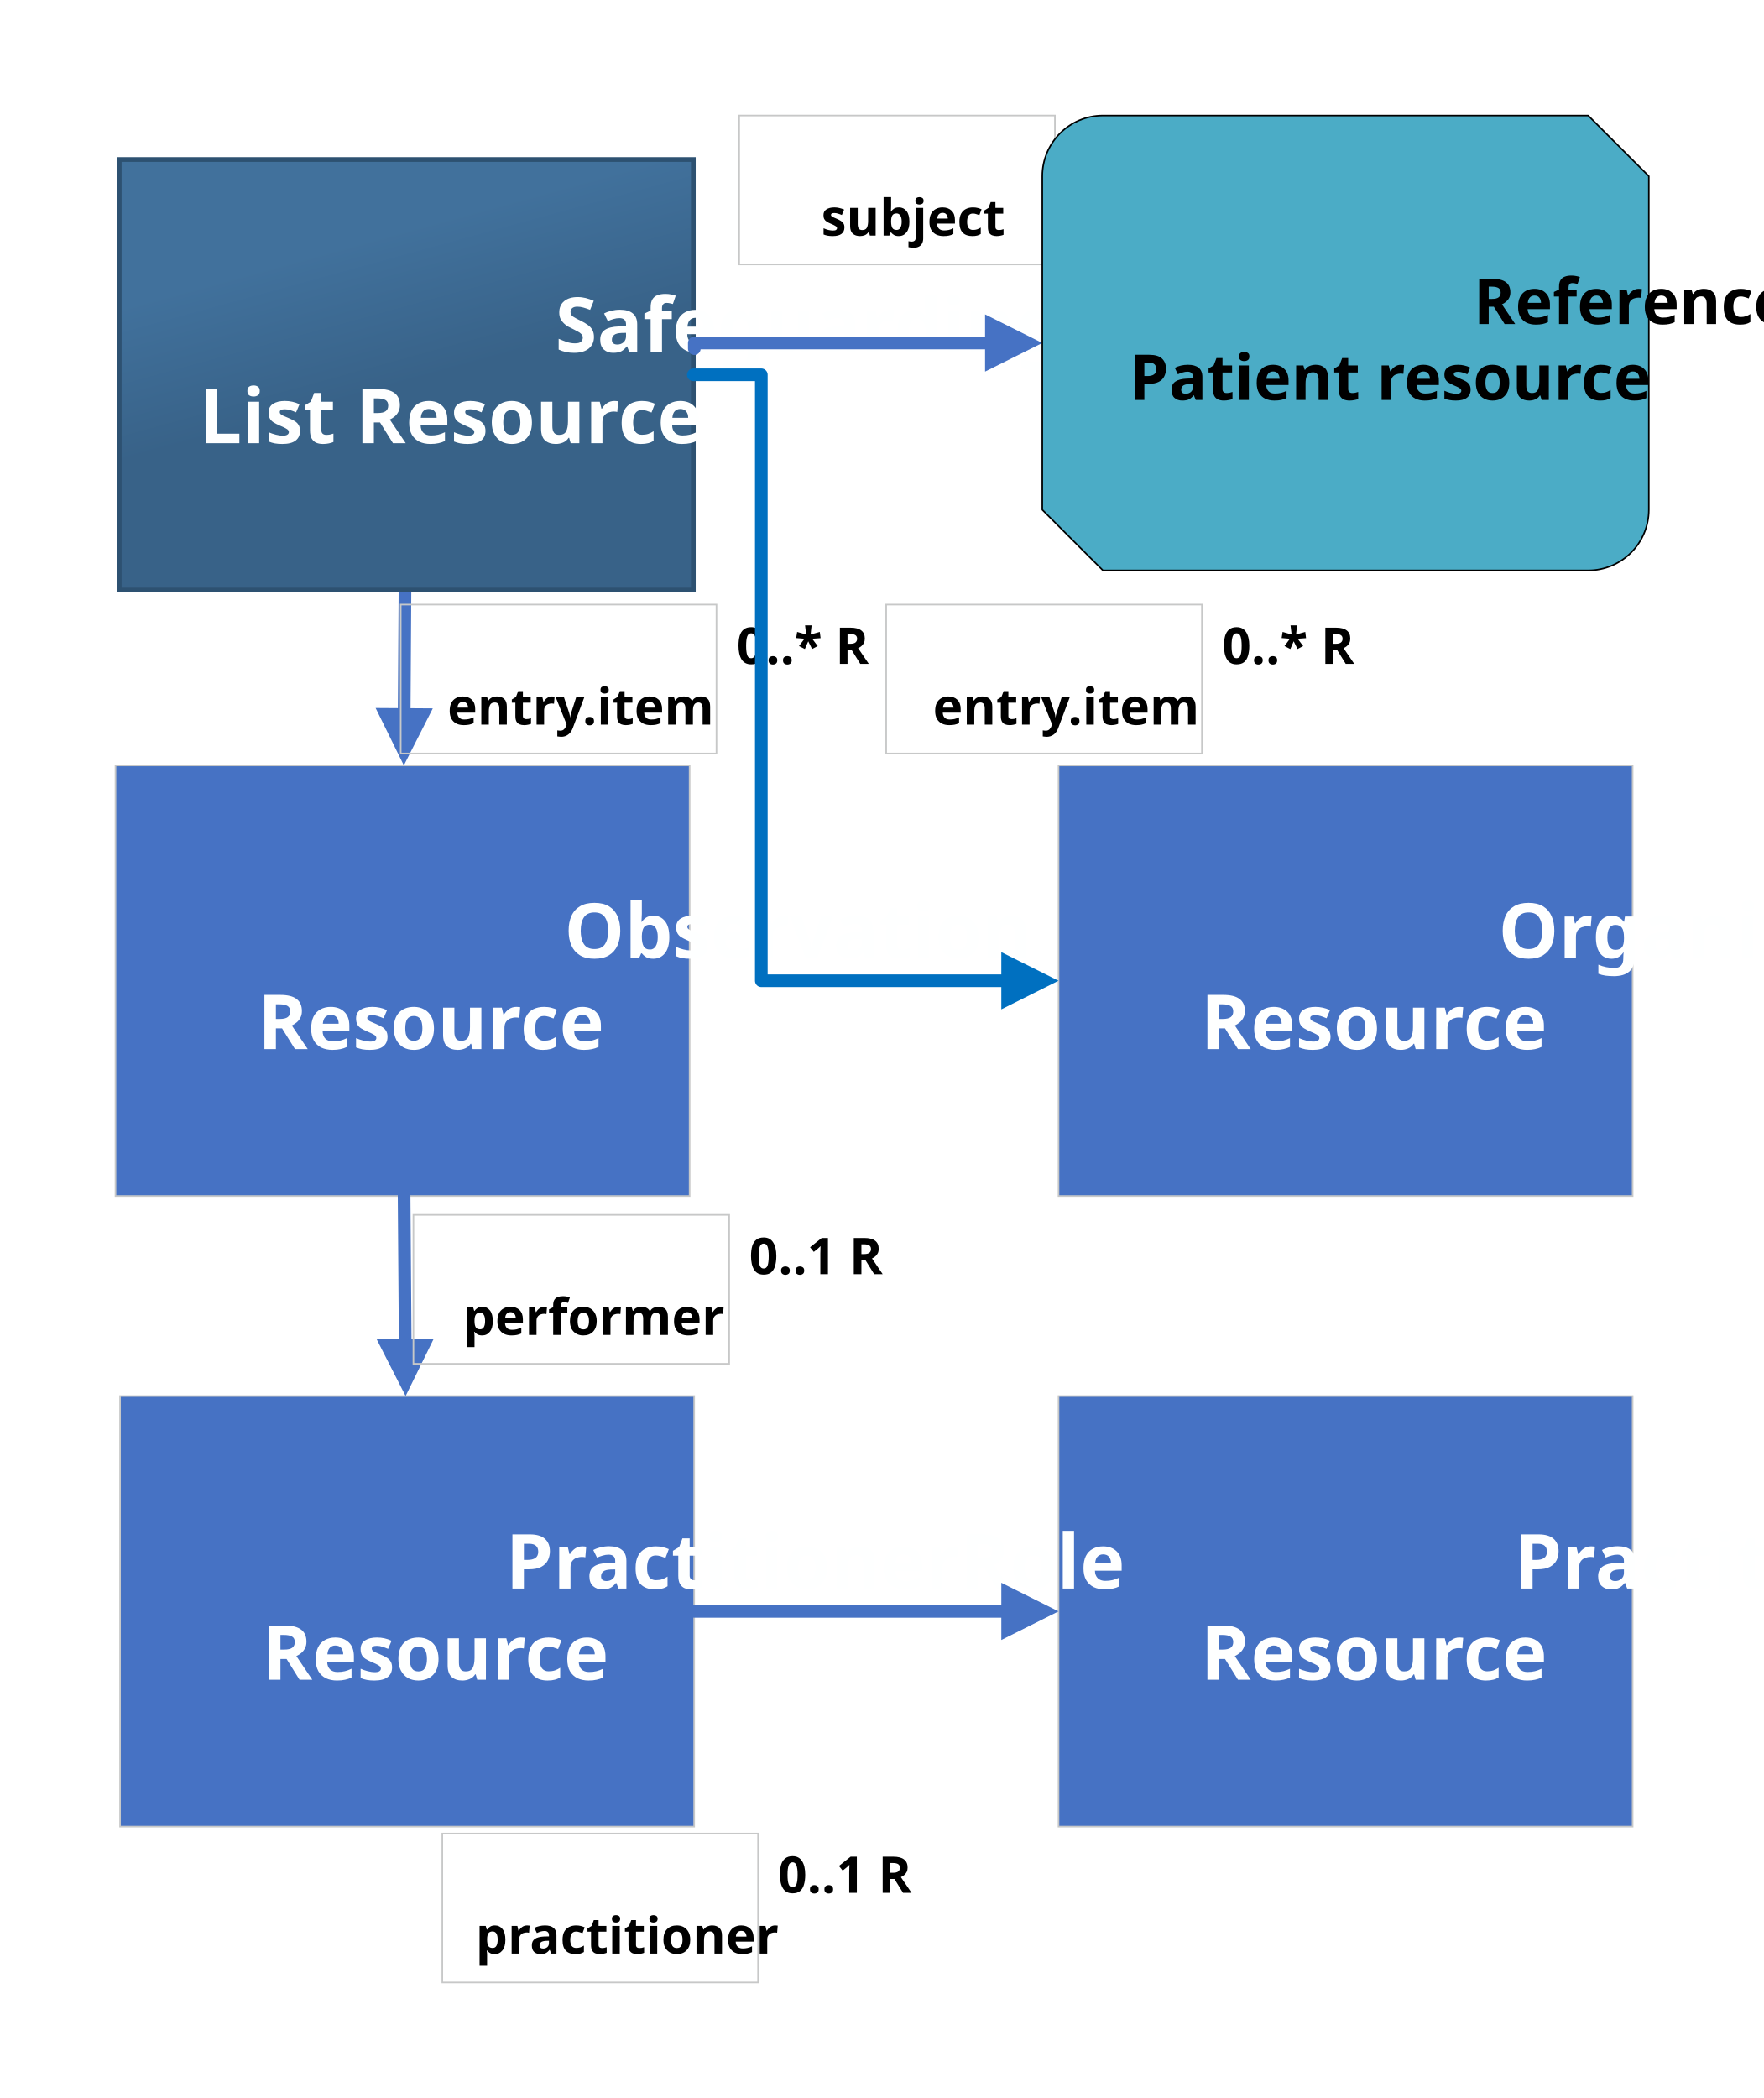
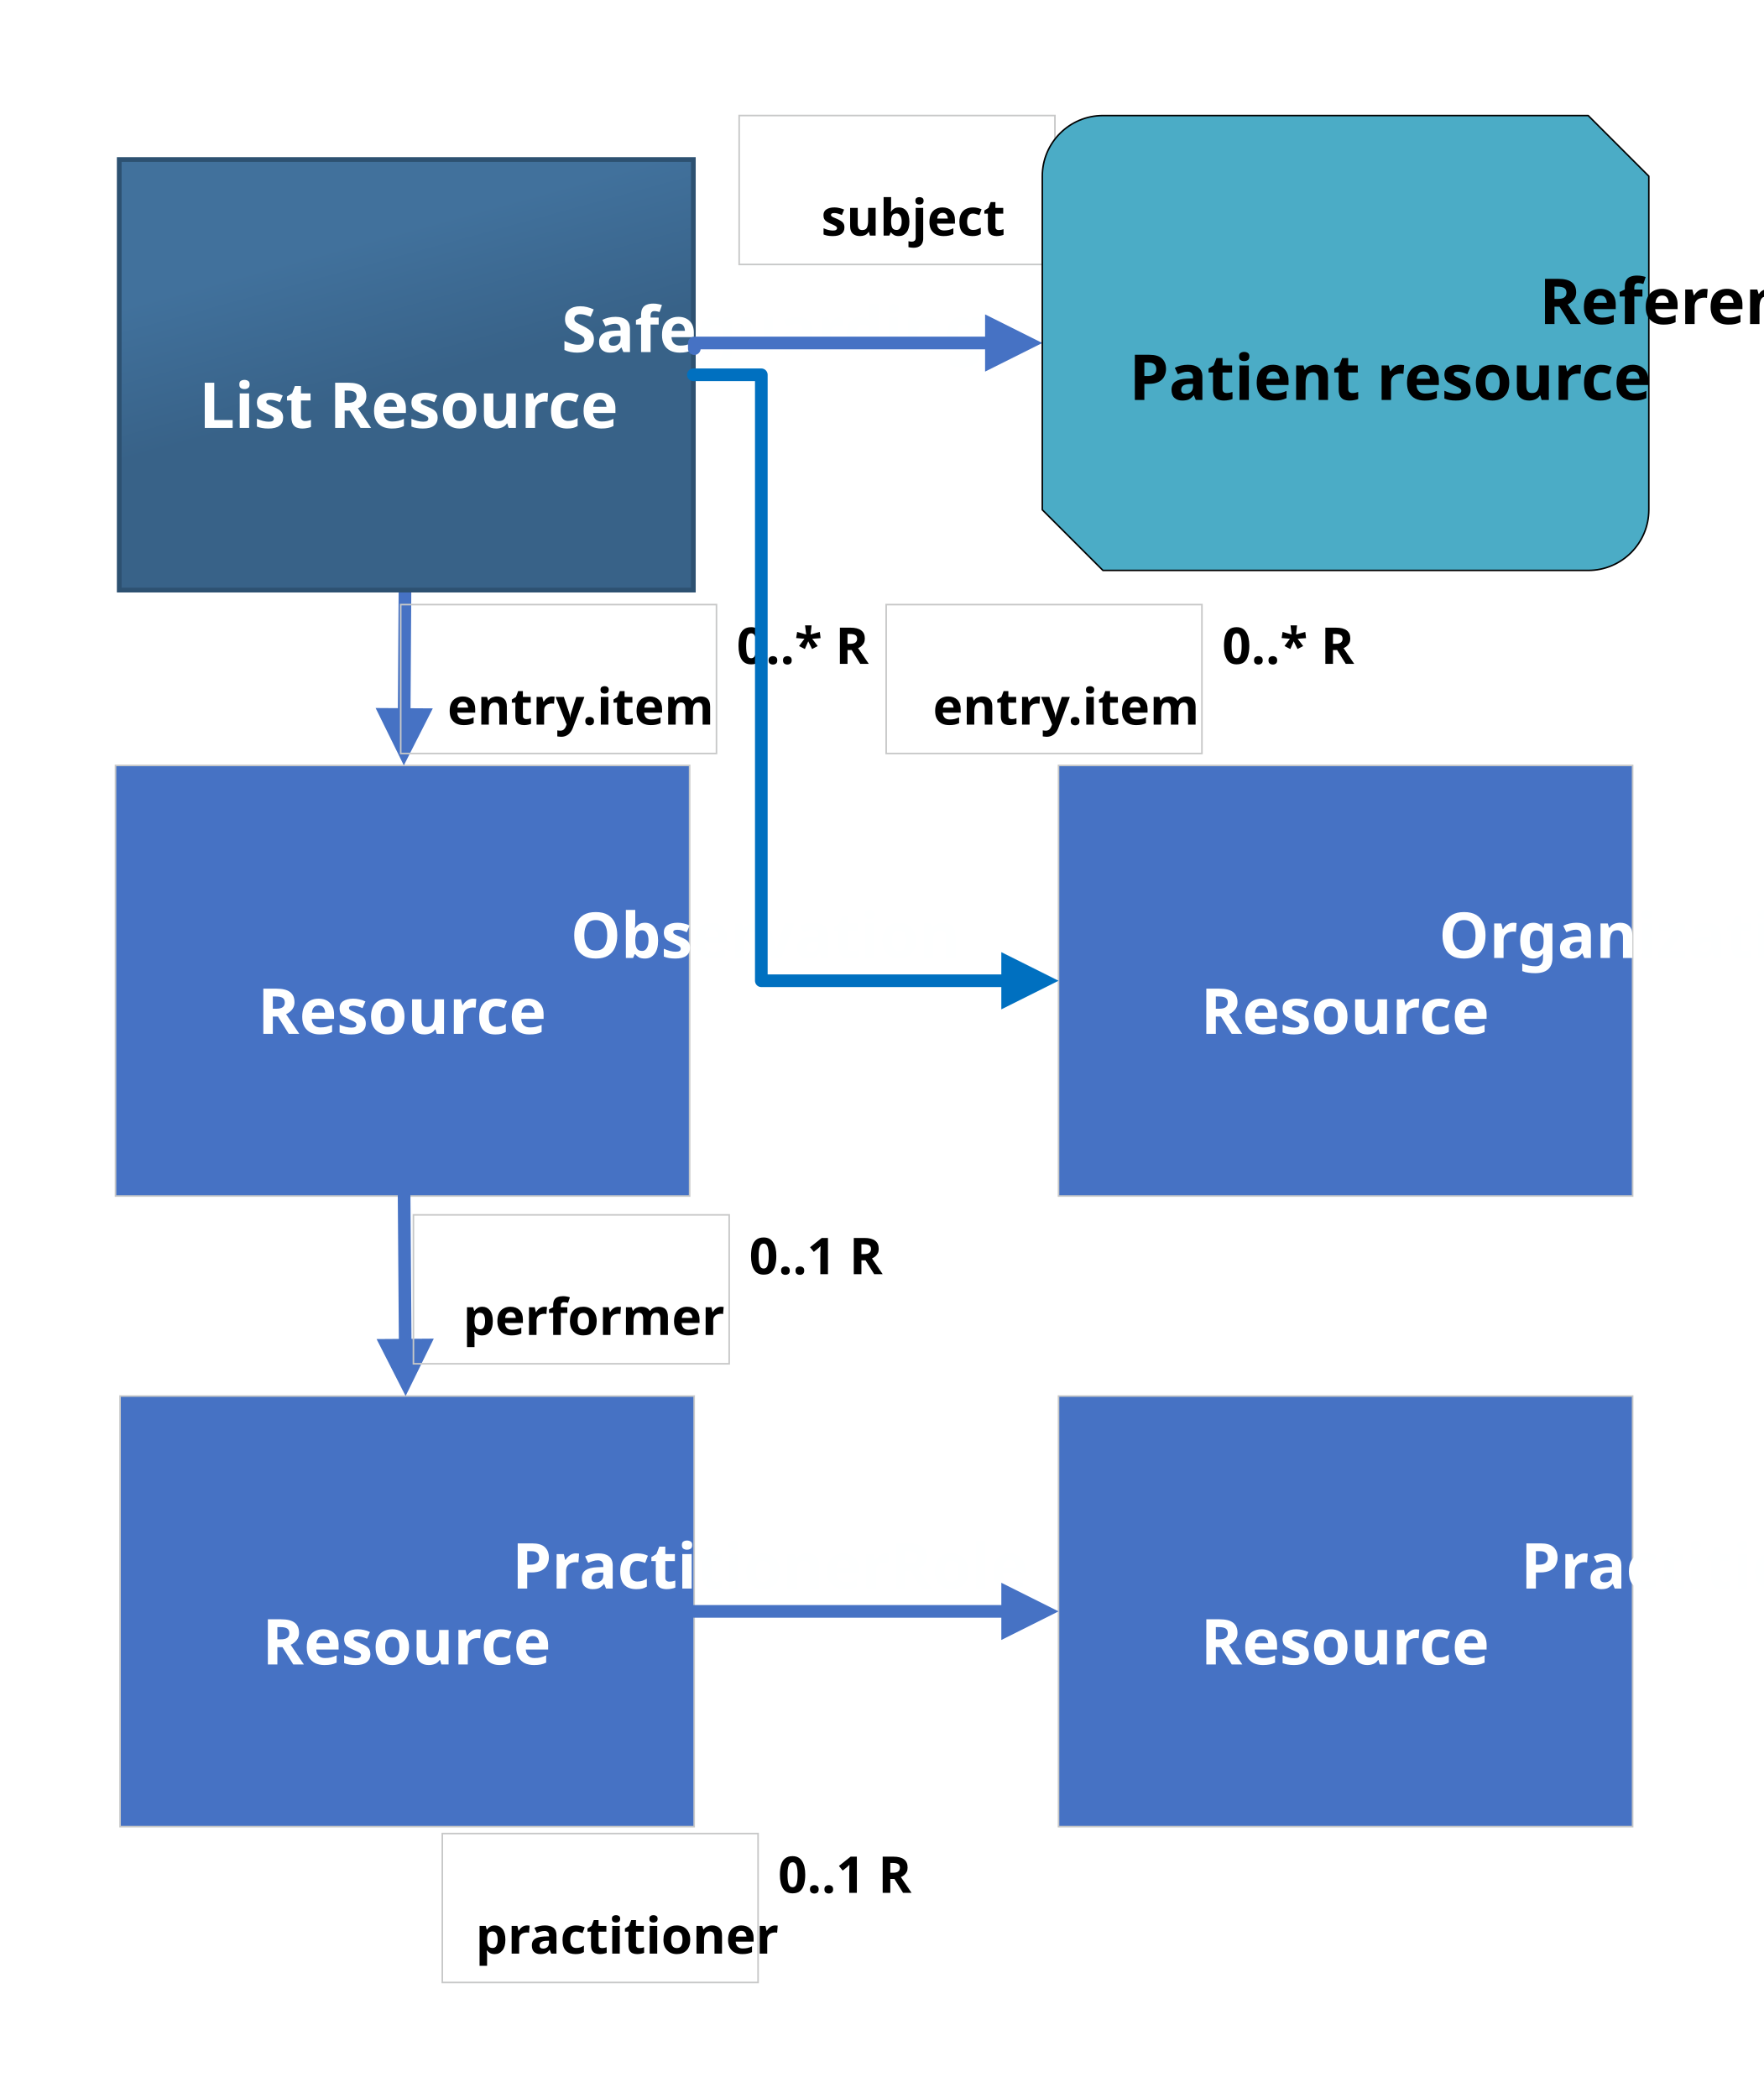
<svg xmlns="http://www.w3.org/2000/svg" xmlns:ns1="http://schemas.microsoft.com/visio/2003/SVGExtensions/" xmlns:xlink="http://www.w3.org/1999/xlink" width="3.87in" height="4.604in" viewBox="0 0 278.635 331.473" xml:space="preserve" color-interpolation-filters="sRGB" class="st14">
  <ns1:documentProperties ns1:langID="2057" ns1:metric="true" ns1:viewMarkup="false">
    <ns1:userDefs>
      <ns1:ud ns1:nameU="msvNoAutoConnect" ns1:val="VT0(1):26" />
    </ns1:userDefs>
  </ns1:documentProperties>
  <style type="text/css">
	
		.st1 {fill:#4672c4;stroke:#c7c8c8;stroke-width:0.25}
- 		.st2 {fill:#feffff;font-family:Calibri;font-size:1em;font-weight:bold}
+ 		.st2 {fill:#feffff;font-family:Calibri;font-size:0.833em;font-weight:bold}
		.st3 {font-size:1em}
		.st4 {marker-end:url(#mrkr4-14);stroke:#4672c4;stroke-linecap:round;stroke-linejoin:round;stroke-width:2}
		.st5 {fill:#4672c4;fill-opacity:1;stroke:#4672c4;stroke-opacity:1;stroke-width:0.442}
		.st6 {fill:none;stroke:#c7c8c8;stroke-width:0.25}
		.st7 {fill:#000000;font-family:Calibri;font-size:0.667em;font-weight:bold}
		.st8 {fill:#4672c4;fill-opacity:0;stroke:#c7c8c8;stroke-width:0.25}
		.st9 {fill:url(#grad0-52);stroke:#2d5171;stroke-width:0.75}
		.st10 {fill:#4bacc6;stroke:#000000;stroke-linecap:round;stroke-linejoin:round;stroke-width:0.24}
		.st11 {fill:#000000;font-family:Calibri;font-size:0.833em;font-weight:bold}
		.st12 {marker-end:url(#mrkr4-73);stroke:#0070c0;stroke-linecap:round;stroke-linejoin:round;stroke-width:2}
		.st13 {fill:#0070c0;fill-opacity:1;stroke:#0070c0;stroke-opacity:1;stroke-width:0.442}
		.st14 {fill:none;fill-rule:evenodd;font-size:12px;overflow:visible;stroke-linecap:square;stroke-miterlimit:3}
	
	</style>
  <defs id="Patterns_And_Gradients">
    <linearGradient id="grad0-52" x1="0" y1="0" x2="1" y2="0" gradientTransform="rotate(250 0.5 0.5)">
      <stop offset="0" stop-color="#386288" stop-opacity="1" />
      <stop offset="0.48" stop-color="#386288" stop-opacity="1" />
      <stop offset="0.82" stop-color="#41719c" stop-opacity="1" />
    </linearGradient>
  </defs>
  <defs id="Markers">
    <g id="lend4">
      <path d="M 2 1 L 0 0 L 2 -1 L 2 1 " style="stroke:none" />
    </g>
    <marker id="mrkr4-14" class="st5" ns1:arrowType="4" ns1:arrowSize="2" ns1:setback="4.52" refX="-4.52" orient="auto" markerUnits="strokeWidth" overflow="visible">
      <use xlink:href="#lend4" transform="scale(-2.26,-2.26) " />
    </marker>
    <marker id="mrkr4-73" class="st13" ns1:arrowType="4" ns1:arrowSize="2" ns1:setback="4.52" refX="-4.52" orient="auto" markerUnits="strokeWidth" overflow="visible">
      <use xlink:href="#lend4" transform="scale(-2.26,-2.26) " />
    </marker>
  </defs>
  <g ns1:mID="0" ns1:index="1" ns1:groupContext="foregroundPage">
    <ns1:pageProperties ns1:drawingScale="0.0393701" ns1:pageScale="0.0393701" ns1:drawingUnits="24" ns1:shadowOffsetX="8.50394" ns1:shadowOffsetY="-8.50394" />
    <ns1:layer ns1:name="Connector" ns1:index="0" />
-     <g id="shape1-1" ns1:mID="1" ns1:groupContext="shape" transform="translate(167.244,-42.8702)">
-       <ns1:custProps>
-         <ns1:cp ns1:nameU="Row_1" ns1:lbl="title" ns1:type="0" ns1:langID="2057" ns1:val="VT4(Bundle)" />
-       </ns1:custProps>
-       <ns1:userDefs>
-         <ns1:ud ns1:nameU="visVersion" ns1:val="VT0(15):26" />
-         <ns1:ud ns1:nameU="visAltText" ns1:val="VT4(Bundle)" />
-       </ns1:userDefs>
-       <ns1:textBlock ns1:margins="rect(4,4,4,4)" ns1:tabSpace="42.5197" />
-       <ns1:textRect cx="45.354" cy="297.457" width="90.71" height="68.031" />
-       <rect x="0" y="263.441" width="90.709" height="68.031" class="st1" />
-       <text x="15.85" y="293.86" class="st2" ns1:langID="2057">
-         <ns1:paragraph ns1:horizAlign="1" />
-         <ns1:tabList />Practitioner<ns1:newlineChar />
-         <tspan x="22.45" dy="1.2em" class="st3">Resource</tspan>
-       </text>
-     </g>
-     <g id="shape2-5" ns1:mID="2" ns1:groupContext="shape" transform="translate(18.9696,-42.8702)">
-       <ns1:custProps>
-         <ns1:cp ns1:nameU="Row_1" ns1:lbl="title" ns1:type="0" ns1:langID="2057" ns1:val="VT4(Bundle)" />
-       </ns1:custProps>
-       <ns1:userDefs>
-         <ns1:ud ns1:nameU="visVersion" ns1:val="VT0(15):26" />
-         <ns1:ud ns1:nameU="visAltText" ns1:val="VT4(Bundle)" />
-       </ns1:userDefs>
-       <ns1:textBlock ns1:margins="rect(4,4,4,4)" ns1:tabSpace="42.5197" />
-       <ns1:textRect cx="45.354" cy="297.457" width="90.71" height="68.031" />
-       <rect x="0" y="263.441" width="90.709" height="68.031" class="st1" />
-       <text x="4.75" y="293.86" class="st2" ns1:langID="2057">
-         <ns1:paragraph ns1:horizAlign="1" />
-         <ns1:tabList />PractitionerRole<ns1:newlineChar />
-         <tspan x="22.45" dy="1.2em" class="st3">Resource</tspan>
-       </text>
-     </g>
+     <a href="explore_safeguarding.html#mapping-for-safeguarding-practitioner">
+       <g id="shape1-1" ns1:mID="1" ns1:groupContext="shape" transform="translate(167.244,-42.8702)">
+         <ns1:custProps>
+           <ns1:cp ns1:nameU="Row_1" ns1:lbl="title" ns1:type="0" ns1:langID="2057" ns1:val="VT4(Bundle)" />
+         </ns1:custProps>
+         <ns1:userDefs>
+           <ns1:ud ns1:nameU="visVersion" ns1:val="VT0(15):26" />
+           <ns1:ud ns1:nameU="visAltText" ns1:val="VT4(Bundle)" />
+         </ns1:userDefs>
+         <ns1:textBlock ns1:margins="rect(4,4,4,4)" ns1:tabSpace="42.5197" />
+         <ns1:textRect cx="45.354" cy="297.457" width="90.71" height="68.031" />
+         <rect x="0" y="263.441" width="90.709" height="68.031" class="st1" />
+         <text x="15.85" y="293.86" class="st2" ns1:langID="2057">
+           <ns1:paragraph ns1:horizAlign="1" />
+           <ns1:tabList />Practitioner<ns1:newlineChar />
+           <tspan x="22.45" dy="1.2em" class="st3">Resource</tspan>
+         </text>
+       </g>
+     </a>
+     <a href="explore_safeguarding.html#mapping-for-safeguarding-practitioner-role">
+       <g id="shape2-5" ns1:mID="2" ns1:groupContext="shape" transform="translate(18.9696,-42.8702)">
+         <ns1:custProps>
+           <ns1:cp ns1:nameU="Row_1" ns1:lbl="title" ns1:type="0" ns1:langID="2057" ns1:val="VT4(Bundle)" />
+         </ns1:custProps>
+         <ns1:userDefs>
+           <ns1:ud ns1:nameU="visVersion" ns1:val="VT0(15):26" />
+           <ns1:ud ns1:nameU="visAltText" ns1:val="VT4(Bundle)" />
+         </ns1:userDefs>
+         <ns1:textBlock ns1:margins="rect(4,4,4,4)" ns1:tabSpace="42.5197" />
+         <ns1:textRect cx="45.354" cy="297.457" width="90.71" height="68.031" />
+         <rect x="0" y="263.441" width="90.709" height="68.031" class="st1" />
+         <text x="4.75" y="293.86" class="st2" ns1:langID="2057">
+           <ns1:paragraph ns1:horizAlign="1" />
+           <ns1:tabList />PractitionerRole<ns1:newlineChar />
+           <tspan x="22.45" dy="1.2em" class="st3">Resource</tspan>
+         </text>
+       </g>
+     </a>
    <g id="shape3-9" ns1:mID="3" ns1:groupContext="shape" ns1:layerMember="0" transform="translate(109.678,-69.7993)">
      <ns1:userDefs>
        <ns1:ud ns1:nameU="visVersion" ns1:val="VT0(15):26" />
      </ns1:userDefs>
      <path d="M0 324.39 L48.53 324.39" class="st4" />
    </g>
-     <g id="shape4-15" ns1:mID="4" ns1:groupContext="shape" transform="translate(18.25,-142.508)">
-       <ns1:custProps>
-         <ns1:cp ns1:nameU="Row_1" ns1:lbl="title" ns1:type="0" ns1:langID="2057" ns1:val="VT4(Bundle)" />
-       </ns1:custProps>
-       <ns1:userDefs>
-         <ns1:ud ns1:nameU="visVersion" ns1:val="VT0(15):26" />
-         <ns1:ud ns1:nameU="visAltText" ns1:val="VT4(Bundle)" />
-       </ns1:userDefs>
-       <ns1:textBlock ns1:margins="rect(4,4,4,4)" ns1:tabSpace="42.5197" />
-       <ns1:textRect cx="45.354" cy="297.457" width="90.71" height="68.031" />
-       <rect x="0" y="263.441" width="90.709" height="68.031" class="st1" />
-       <text x="14.73" y="293.86" class="st2" ns1:langID="2057">
-         <ns1:paragraph ns1:horizAlign="1" />
-         <ns1:tabList />Observation<ns1:newlineChar />
-         <tspan x="22.45" dy="1.2em" class="st3">Resource</tspan>
-       </text>
-     </g>
+     <a href="explore_safeguarding.html#mapping-for-safeguarding-observation">
+       <g id="shape4-15" ns1:mID="4" ns1:groupContext="shape" transform="translate(18.25,-142.508)">
+         <ns1:custProps>
+           <ns1:cp ns1:nameU="Row_1" ns1:lbl="title" ns1:type="0" ns1:langID="2057" ns1:val="VT4(Bundle)" />
+         </ns1:custProps>
+         <ns1:userDefs>
+           <ns1:ud ns1:nameU="visVersion" ns1:val="VT0(15):26" />
+           <ns1:ud ns1:nameU="visAltText" ns1:val="VT4(Bundle)" />
+         </ns1:userDefs>
+         <ns1:textBlock ns1:margins="rect(4,4,4,4)" ns1:tabSpace="42.5197" />
+         <ns1:textRect cx="45.354" cy="297.457" width="90.71" height="68.031" />
+         <rect x="0" y="263.441" width="90.709" height="68.031" class="st1" />
+         <text x="14.73" y="293.86" class="st2" ns1:langID="2057">
+           <ns1:paragraph ns1:horizAlign="1" />
+           <ns1:tabList />Observation<ns1:newlineChar />
+           <tspan x="22.45" dy="1.2em" class="st3">Resource</tspan>
+         </text>
+       </g>
+     </a>
    <g id="shape5-19" ns1:mID="5" ns1:groupContext="shape" ns1:layerMember="0" transform="translate(70.9849,-238.241)">
      <ns1:userDefs>
        <ns1:ud ns1:nameU="visVersion" ns1:val="VT0(15):26" />
      </ns1:userDefs>
      <path d="M-7 331.47 L-7.12 350.13" class="st4" />
    </g>
    <g id="shape6-24" ns1:mID="6" ns1:groupContext="shape" ns1:layerMember="0" transform="translate(56.8775,-142.508)">
      <ns1:userDefs>
        <ns1:ud ns1:nameU="visVersion" ns1:val="VT0(15):26" />
      </ns1:userDefs>
      <path d="M6.97 331.47 L7.14 354.04" class="st4" />
    </g>
    <g id="shape7-29" ns1:mID="7" ns1:groupContext="shape" transform="translate(167.244,-142.508)">
      <ns1:custProps>
        <ns1:cp ns1:nameU="Row_1" ns1:lbl="title" ns1:type="0" ns1:langID="2057" ns1:val="VT4(Bundle)" />
      </ns1:custProps>
      <ns1:userDefs>
        <ns1:ud ns1:nameU="visVersion" ns1:val="VT0(15):26" />
        <ns1:ud ns1:nameU="visAltText" ns1:val="VT4(Bundle)" />
      </ns1:userDefs>
      <ns1:textBlock ns1:margins="rect(4,4,4,4)" ns1:tabSpace="42.5197" />
      <ns1:textRect cx="45.354" cy="297.457" width="90.71" height="68.031" />
      <rect x="0" y="263.441" width="90.709" height="68.031" class="st1" />
      <text x="13.32" y="293.86" class="st2" ns1:langID="2057">
        <ns1:paragraph ns1:horizAlign="1" />
        <ns1:tabList />Organization<ns1:newlineChar />
        <tspan x="22.45" dy="1.2em" class="st3">Resource</tspan>
      </text>
    </g>
    <g id="shape9-33" ns1:mID="9" ns1:groupContext="shape" transform="translate(63.3125,-212.427)">
      <ns1:textBlock ns1:margins="rect(4,4,4,4)" ns1:tabSpace="42.5197" />
      <ns1:textRect cx="24.945" cy="319.709" width="49.89" height="23.528" />
      <rect x="0" y="307.945" width="49.89" height="23.528" class="st6" />
      <text x="15.63" y="317.31" class="st7" ns1:langID="2057">
        <ns1:paragraph ns1:horizAlign="1" />
        <ns1:tabList />0..* R<ns1:newlineChar />
        <tspan x="7.38" dy="1.2em" class="st3">entry.item </tspan>
      </text>
    </g>
    <g id="shape10-37" ns1:mID="10" ns1:groupContext="shape" transform="translate(65.3201,-116.001)">
      <ns1:textBlock ns1:margins="rect(4,4,4,4)" ns1:tabSpace="42.5197" />
      <ns1:textRect cx="24.945" cy="319.709" width="49.89" height="23.528" />
      <rect x="0" y="307.945" width="49.89" height="23.528" class="st8" />
      <text x="15.6" y="317.31" class="st7" ns1:langID="2057">
        <ns1:paragraph ns1:horizAlign="1" />
        <ns1:tabList />0..1 R<ns1:newlineChar />
        <tspan x="7.84" dy="1.2em" class="st3">performer</tspan>
      </text>
    </g>
    <g id="shape11-41" ns1:mID="11" ns1:groupContext="shape" transform="translate(69.8853,-18.25)">
      <ns1:textBlock ns1:margins="rect(4,4,4,4)" ns1:tabSpace="42.5197" />
      <ns1:textRect cx="24.945" cy="319.709" width="49.89" height="23.528" />
      <rect x="0" y="307.945" width="49.89" height="23.528" class="st8" />
      <text x="15.6" y="317.31" class="st7" ns1:langID="2057">
        <ns1:paragraph ns1:horizAlign="1" />
        <ns1:tabList />0..1 R<ns1:newlineChar />
        <tspan x="5.26" dy="1.2em" class="st3">practitioner</tspan>
      </text>
    </g>
    <g id="shape12-45" ns1:mID="12" ns1:groupContext="shape" transform="translate(140.015,-212.427)">
      <ns1:textBlock ns1:margins="rect(4,4,4,4)" ns1:tabSpace="42.5197" />
      <ns1:textRect cx="24.945" cy="319.709" width="49.89" height="23.528" />
      <rect x="0" y="307.945" width="49.89" height="23.528" class="st6" />
      <text x="15.63" y="317.31" class="st7" ns1:langID="2057">
        <ns1:paragraph ns1:horizAlign="1" />
        <ns1:tabList />0..* R<ns1:newlineChar />
        <tspan x="7.38" dy="1.2em" class="st3">entry.item </tspan>
      </text>
    </g>
-     <g id="shape13-49" ns1:mID="13" ns1:groupContext="shape" transform="translate(18.8379,-238.241)">
-       <ns1:custProps>
-         <ns1:cp ns1:nameU="Row_1" ns1:lbl="title" ns1:type="0" ns1:langID="2057" ns1:val="VT4(Bundle)" />
-       </ns1:custProps>
-       <ns1:userDefs>
-         <ns1:ud ns1:nameU="visVersion" ns1:val="VT0(15):26" />
-         <ns1:ud ns1:nameU="visAltText" ns1:val="VT4(Bundle)" />
-       </ns1:userDefs>
-       <ns1:textBlock ns1:margins="rect(4,4,4,4)" ns1:tabSpace="42.5197" />
-       <ns1:textRect cx="45.354" cy="297.457" width="90.71" height="68.031" />
-       <rect x="0" y="263.441" width="90.709" height="68.031" class="st9" />
-       <text x="12.72" y="293.86" class="st2" ns1:langID="2057">
-         <ns1:paragraph ns1:horizAlign="1" />
-         <ns1:tabList />Safeguarding<ns1:newlineChar />
-         <tspan x="12.61" dy="1.2em" class="st3">List Resource</tspan>
-       </text>
-     </g>
-     <g id="shape14-55" ns1:mID="14" ns1:groupContext="shape" ns1:layerMember="0" transform="translate(109.701,-269.753)">
-       <ns1:userDefs>
-         <ns1:ud ns1:nameU="visVersion" ns1:val="VT0(15):26" />
-       </ns1:userDefs>
-       <path d="M0 324.83 L0 323.94 L45.94 323.94" class="st4" />
-     </g>
+     <a href="explore_safeguarding.html#mapping-for-safeguarding-details-list">
+       <g id="shape13-49" ns1:mID="13" ns1:groupContext="shape" transform="translate(18.8379,-238.241)">
+         <ns1:custProps>
+           <ns1:cp ns1:nameU="Row_1" ns1:lbl="title" ns1:type="0" ns1:langID="2057" ns1:val="VT4(Bundle)" />
+         </ns1:custProps>
+         <ns1:userDefs>
+           <ns1:ud ns1:nameU="visVersion" ns1:val="VT0(15):26" />
+           <ns1:ud ns1:nameU="visAltText" ns1:val="VT4(Bundle)" />
+         </ns1:userDefs>
+         <ns1:textBlock ns1:margins="rect(4,4,4,4)" ns1:tabSpace="42.5197" />
+         <ns1:textRect cx="45.354" cy="297.457" width="90.71" height="68.031" />
+         <rect x="0" y="263.441" width="90.709" height="68.031" class="st9" />
+         <text x="12.72" y="293.86" class="st2" ns1:langID="2057">
+           <ns1:paragraph ns1:horizAlign="1" />
+           <ns1:tabList />Safeguarding<ns1:newlineChar />
+           <tspan x="12.61" dy="1.2em" class="st3">List Resource</tspan>
+         </text>
+       </g>
+       <g id="shape14-55" ns1:mID="14" ns1:groupContext="shape" ns1:layerMember="0" transform="translate(109.701,-269.753)">
+         <ns1:userDefs>
+           <ns1:ud ns1:nameU="visVersion" ns1:val="VT0(15):26" />
+         </ns1:userDefs>
+         <path d="M0 324.83 L0 323.94 L45.94 323.94" class="st4" />
+       </g>
+     </a>
    <g id="shape15-60" ns1:mID="15" ns1:groupContext="shape" transform="translate(116.787,-289.695)">
      <ns1:textBlock ns1:margins="rect(4,4,4,4)" ns1:tabSpace="42.5197" />
      <ns1:textRect cx="24.945" cy="319.709" width="49.89" height="23.528" />
      <rect x="0" y="307.945" width="49.89" height="23.528" class="st8" />
      <text x="14.35" y="317.31" class="st7" ns1:langID="2057">
        <ns1:paragraph ns1:horizAlign="1" />
        <ns1:tabList />1..1 M<ns1:newlineChar />
        <tspan x="12.96" dy="1.2em" class="st3">subject</tspan>
      </text>
    </g>
-     <g id="shape16-64" ns1:mID="16" ns1:groupContext="shape" transform="translate(164.682,-241.348)">
-       <ns1:userDefs>
-         <ns1:ud ns1:nameU="CTypeTopLeftSnip" ns1:prompt="" ns1:val="VT0(0):5" />
-         <ns1:ud ns1:nameU="CTypeTopRightSnip" ns1:prompt="" ns1:val="VT0(1):5" />
-         <ns1:ud ns1:nameU="CTypeBotLeftSnip" ns1:prompt="" ns1:val="VT0(1):5" />
-         <ns1:ud ns1:nameU="CTypeBotRightSnip" ns1:prompt="" ns1:val="VT0(0):5" />
-         <ns1:ud ns1:nameU="CornerLockHoriz" ns1:prompt="" ns1:val="VT0(0):5" />
-         <ns1:ud ns1:nameU="CornerLockVert" ns1:prompt="" ns1:val="VT0(0):5" />
-         <ns1:ud ns1:nameU="CornerLockDiag" ns1:prompt="" ns1:val="VT0(0):5" />
-         <ns1:ud ns1:nameU="TopLeftOffset" ns1:prompt="" ns1:val="VT0(0.15748031496063):24" />
-         <ns1:ud ns1:nameU="TopRightOffset" ns1:prompt="" ns1:val="VT0(0.15748031496063):24" />
-         <ns1:ud ns1:nameU="BotLeftOffset" ns1:prompt="" ns1:val="VT0(0.15748031496063):24" />
-         <ns1:ud ns1:nameU="BotRightOffset" ns1:prompt="" ns1:val="VT0(0.15748031496063):24" />
-         <ns1:ud ns1:nameU="visVersion" ns1:prompt="" ns1:val="VT0(15):26" />
-         <ns1:ud ns1:nameU="TopLeftOffset" ns1:prompt="" ns1:val="VT0(0.13310171124648):1" />
-         <ns1:ud ns1:nameU="TopRightOffset" ns1:prompt="" ns1:val="VT0(0.13310171124649):1" />
-         <ns1:ud ns1:nameU="BotLeftOffset" ns1:prompt="" ns1:val="VT0(0.13310171124648):1" />
-         <ns1:ud ns1:nameU="BotRightOffset" ns1:prompt="" ns1:val="VT0(0.13310171124649):1" />
-       </ns1:userDefs>
-       <ns1:textBlock ns1:margins="rect(4,4,4,4)" ns1:tabSpace="42.5197" />
-       <ns1:textRect cx="47.917" cy="295.535" width="95.84" height="71.875" />
-       <path d="M9.58 331.47 L86.25 331.47 A9.583 9.583 -180 0 0 95.83 321.89 L95.83 269.18 L86.25 259.6 L9.58 259.6 A9.583        9.583 -180 0 0 0 269.18 L0 321.89 L9.58 331.47 Z" class="st10" />
-       <text x="21.35" y="292.54" class="st11" ns1:langID="2057">
-         <ns1:paragraph ns1:horizAlign="1" />
-         <ns1:tabList />Reference to <ns1:newlineChar />
-         <tspan x="13.72" dy="1.2em" class="st3">Patient resource </tspan>
-       </text>
-     </g>
+     <a href="explore_safeguarding.html#patient-reference">
+       <g id="shape16-64" ns1:mID="16" ns1:groupContext="shape" transform="translate(164.682,-241.348)">
+         <ns1:userDefs>
+           <ns1:ud ns1:nameU="CTypeTopLeftSnip" ns1:prompt="" ns1:val="VT0(0):5" />
+           <ns1:ud ns1:nameU="CTypeTopRightSnip" ns1:prompt="" ns1:val="VT0(1):5" />
+           <ns1:ud ns1:nameU="CTypeBotLeftSnip" ns1:prompt="" ns1:val="VT0(1):5" />
+           <ns1:ud ns1:nameU="CTypeBotRightSnip" ns1:prompt="" ns1:val="VT0(0):5" />
+           <ns1:ud ns1:nameU="CornerLockHoriz" ns1:prompt="" ns1:val="VT0(0):5" />
+           <ns1:ud ns1:nameU="CornerLockVert" ns1:prompt="" ns1:val="VT0(0):5" />
+           <ns1:ud ns1:nameU="CornerLockDiag" ns1:prompt="" ns1:val="VT0(0):5" />
+           <ns1:ud ns1:nameU="TopLeftOffset" ns1:prompt="" ns1:val="VT0(0.15748031496063):24" />
+           <ns1:ud ns1:nameU="TopRightOffset" ns1:prompt="" ns1:val="VT0(0.15748031496063):24" />
+           <ns1:ud ns1:nameU="BotLeftOffset" ns1:prompt="" ns1:val="VT0(0.15748031496063):24" />
+           <ns1:ud ns1:nameU="BotRightOffset" ns1:prompt="" ns1:val="VT0(0.15748031496063):24" />
+           <ns1:ud ns1:nameU="visVersion" ns1:prompt="" ns1:val="VT0(15):26" />
+           <ns1:ud ns1:nameU="TopLeftOffset" ns1:prompt="" ns1:val="VT0(0.13310171124648):1" />
+           <ns1:ud ns1:nameU="TopRightOffset" ns1:prompt="" ns1:val="VT0(0.13310171124649):1" />
+           <ns1:ud ns1:nameU="BotLeftOffset" ns1:prompt="" ns1:val="VT0(0.13310171124648):1" />
+           <ns1:ud ns1:nameU="BotRightOffset" ns1:prompt="" ns1:val="VT0(0.13310171124649):1" />
+         </ns1:userDefs>
+         <ns1:textBlock ns1:margins="rect(4,4,4,4)" ns1:tabSpace="42.5197" />
+         <ns1:textRect cx="47.917" cy="295.535" width="95.84" height="71.875" />
+         <path d="M9.58 331.47 L86.25 331.47 A9.583 9.583 -180 0 0 95.83 321.89 L95.83 269.18 L86.25 259.6 L9.58 259.6 A9.583        9.583 -180 0 0 0 269.18 L0 321.89 L9.58 331.47 Z" class="st10" />
+         <text x="21.35" y="292.54" class="st11" ns1:langID="2057">
+           <ns1:paragraph ns1:horizAlign="1" />
+           <ns1:tabList />Reference to <ns1:newlineChar />
+           <tspan x="13.72" dy="1.2em" class="st3">Patient resource </tspan>
+         </text>
+       </g>
+     </a>
    <g id="shape17-68" ns1:mID="17" ns1:groupContext="shape" ns1:layerMember="0" transform="translate(109.547,-272.257)">
      <ns1:userDefs>
        <ns1:ud ns1:nameU="visVersion" ns1:val="VT0(15):26" />
      </ns1:userDefs>
      <path d="M0 331.47 L10.74 331.47 L10.74 427.21 L48.66 427.21" class="st12" />
    </g>
  </g>
</svg>
